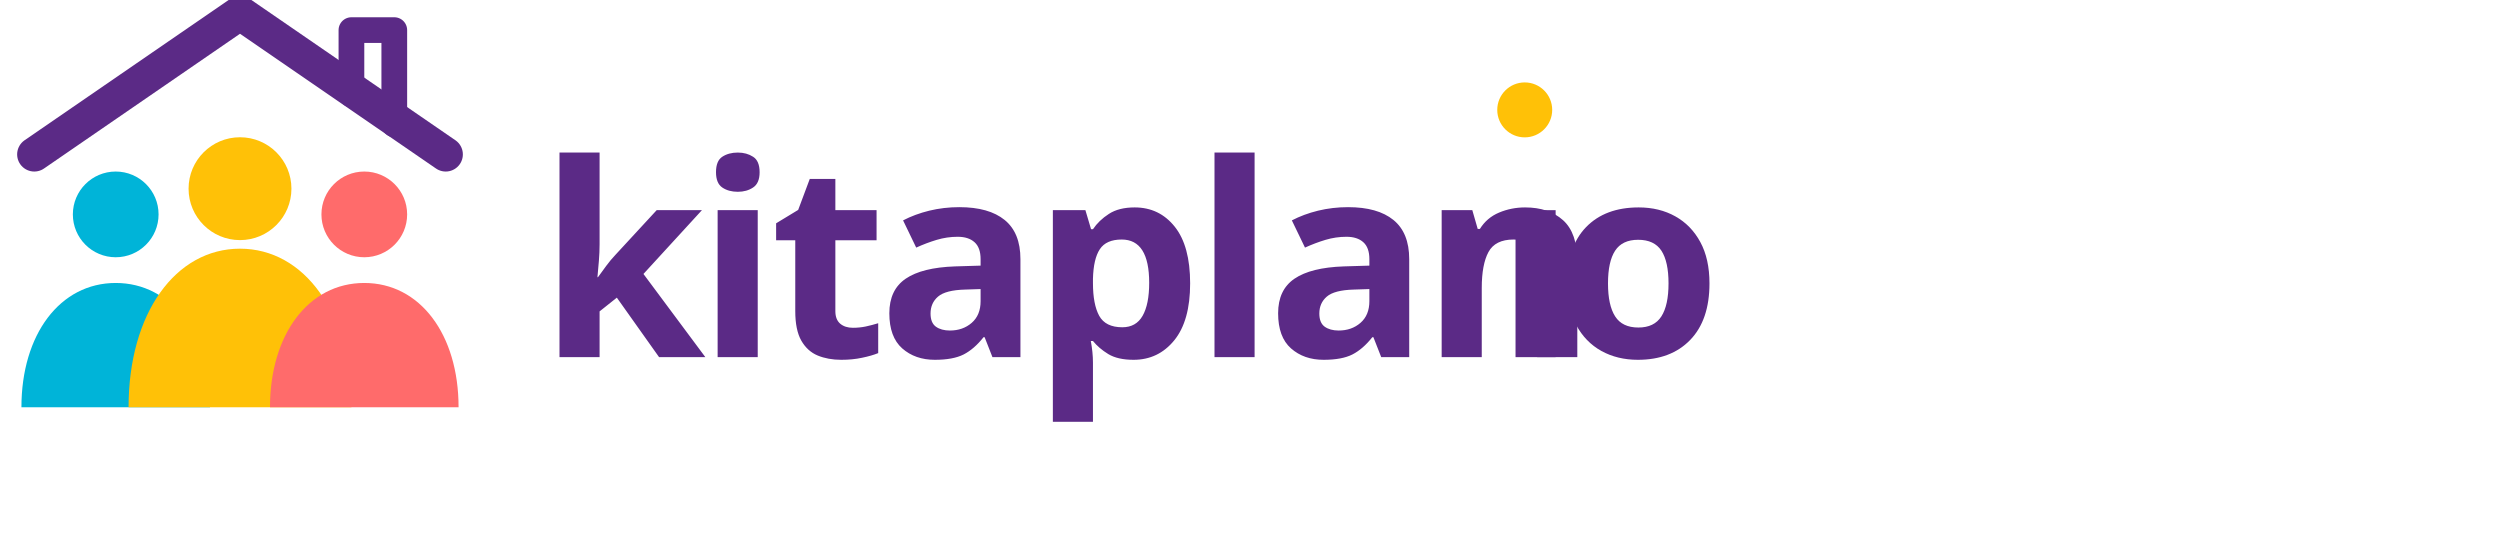
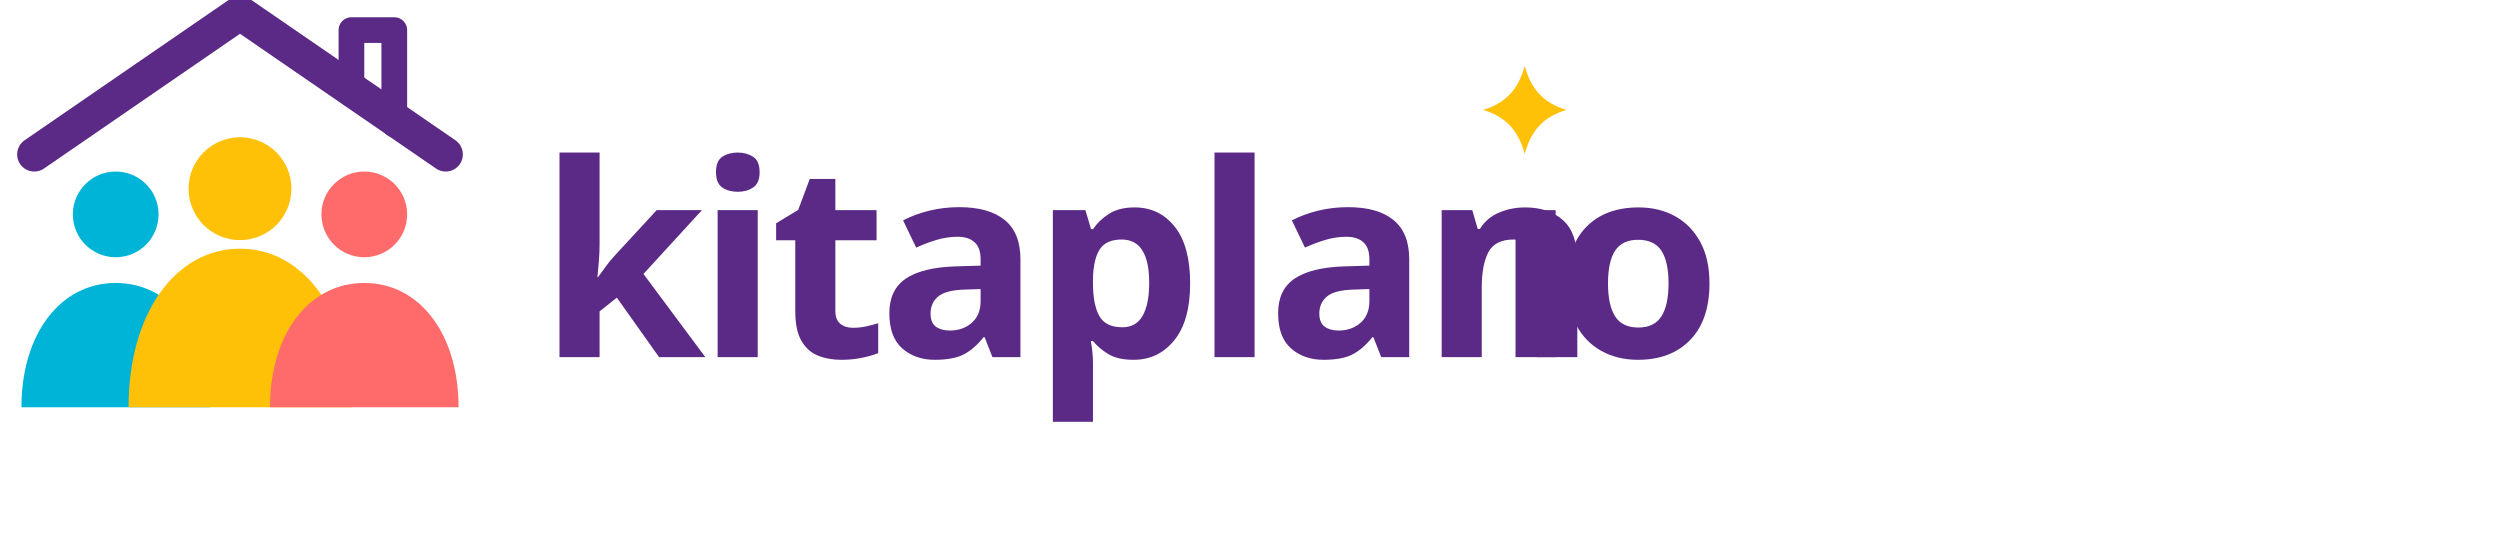
<svg xmlns="http://www.w3.org/2000/svg" viewBox="0 0 455 100" role="img" aria-labelledby="title">
  <g transform="translate(0 -7) scale(.78)">
    <g id="team">
      <path d="M8 45 56 12 104 45" fill="none" stroke="#5B2A86" stroke-width="8" stroke-linecap="round" stroke-linejoin="round" />
      <path d="M82 31V16H92V38" fill="none" stroke="#5B2A86" stroke-width="6" stroke-linecap="round" stroke-linejoin="round" />
      <circle cx="27" cy="59" r="10" fill="#00B4D8" />
      <circle cx="56" cy="53" r="12" fill="#FFC107" />
      <circle cx="85" cy="59" r="10" fill="#FF6B6B" />
      <path d="M5 104c0-17 9-29 22-29s22 12 22 29H5Z" fill="#00B4D8" />
      <path d="M30 104c0-22 11-37 26-37s26 15 26 37H30Z" fill="#FFC107" />
      <path d="M63 104c0-17 9-29 22-29s22 12 22 29H63Z" fill="#FF6B6B" />
    </g>
  </g>
  <text y="65" font-family="Nunito Sans, sans-serif" font-size="49" font-weight="900" letter-spacing="-1.6" fill="#5B2A86">
    <tspan x="98" textLength="174" lengthAdjust="spacingAndGlyphs">kitaplan</tspan>
    <tspan x="272" textLength="11" lengthAdjust="spacingAndGlyphs">ı</tspan>
    <tspan x="283" textLength="28" lengthAdjust="spacingAndGlyphs">o</tspan>
  </text>
-   <circle id="second-i-dot" cx="277.5" cy="20" r="5" fill="#FFC107" />
+   <path id="second-i-sparkle" d="M277.5 12C278.6 16 280.7 18.7 285.1 20 280.7 21.3 278.6 24 277.5 28 276.4 24 274.3 21.3 269.9 20 274.3 18.7 276.4 16 277.5 12Z" fill="#FFC107" />
</svg>
